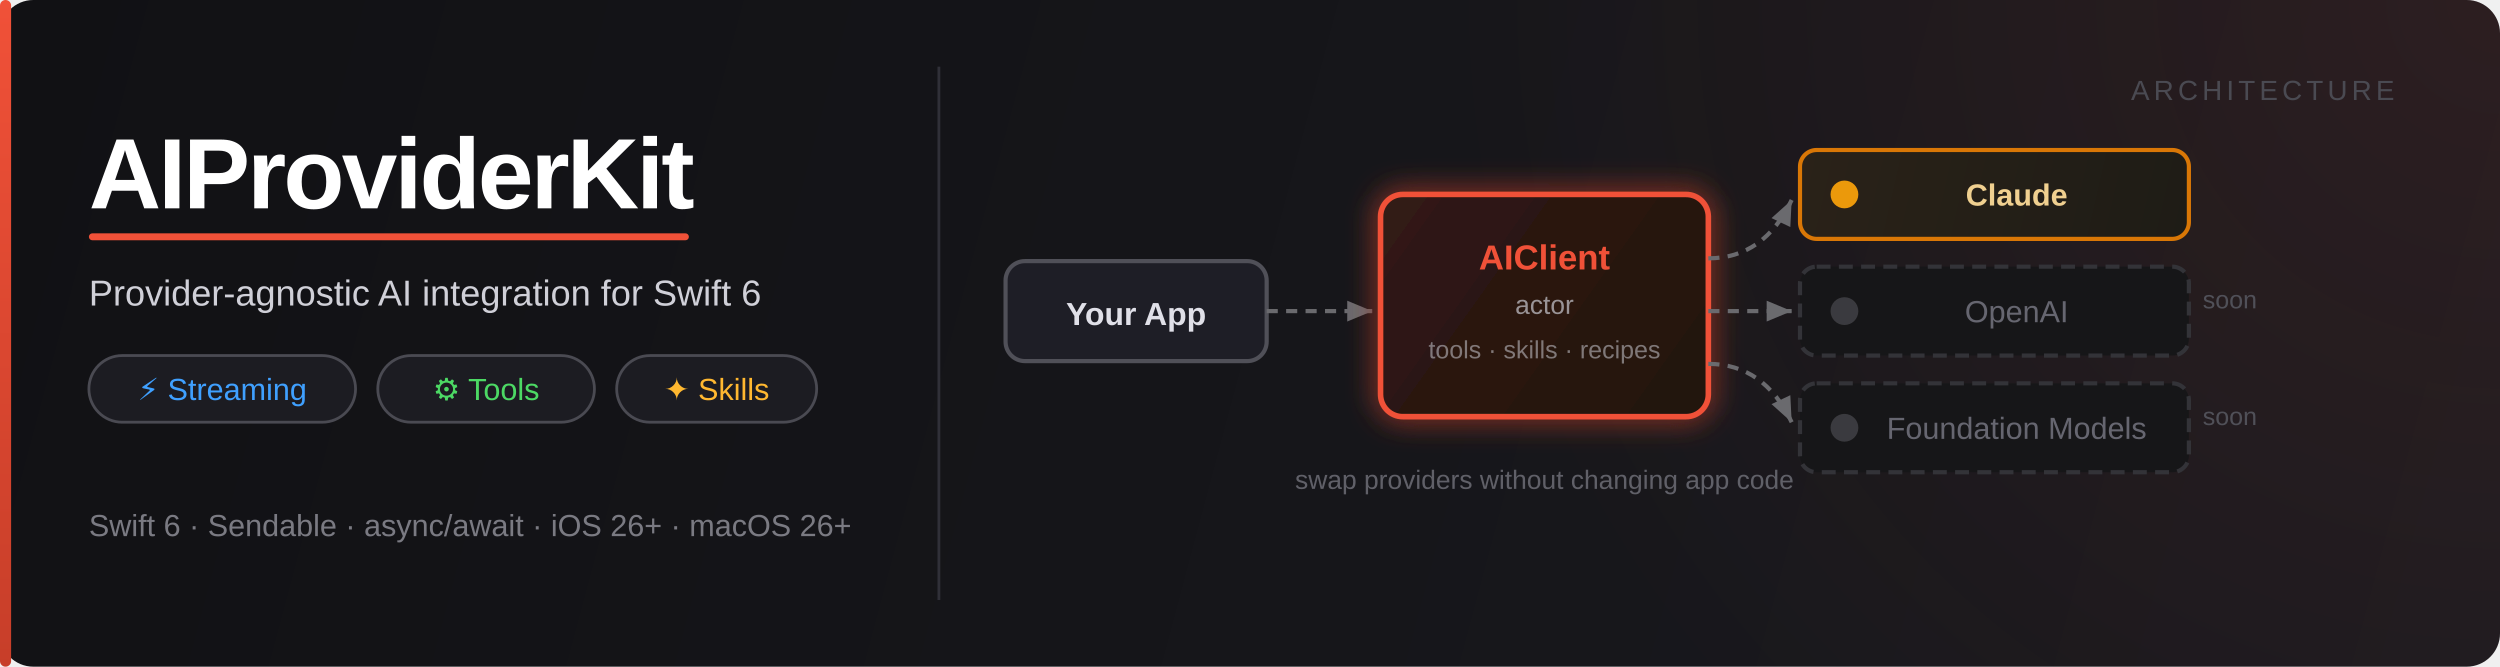
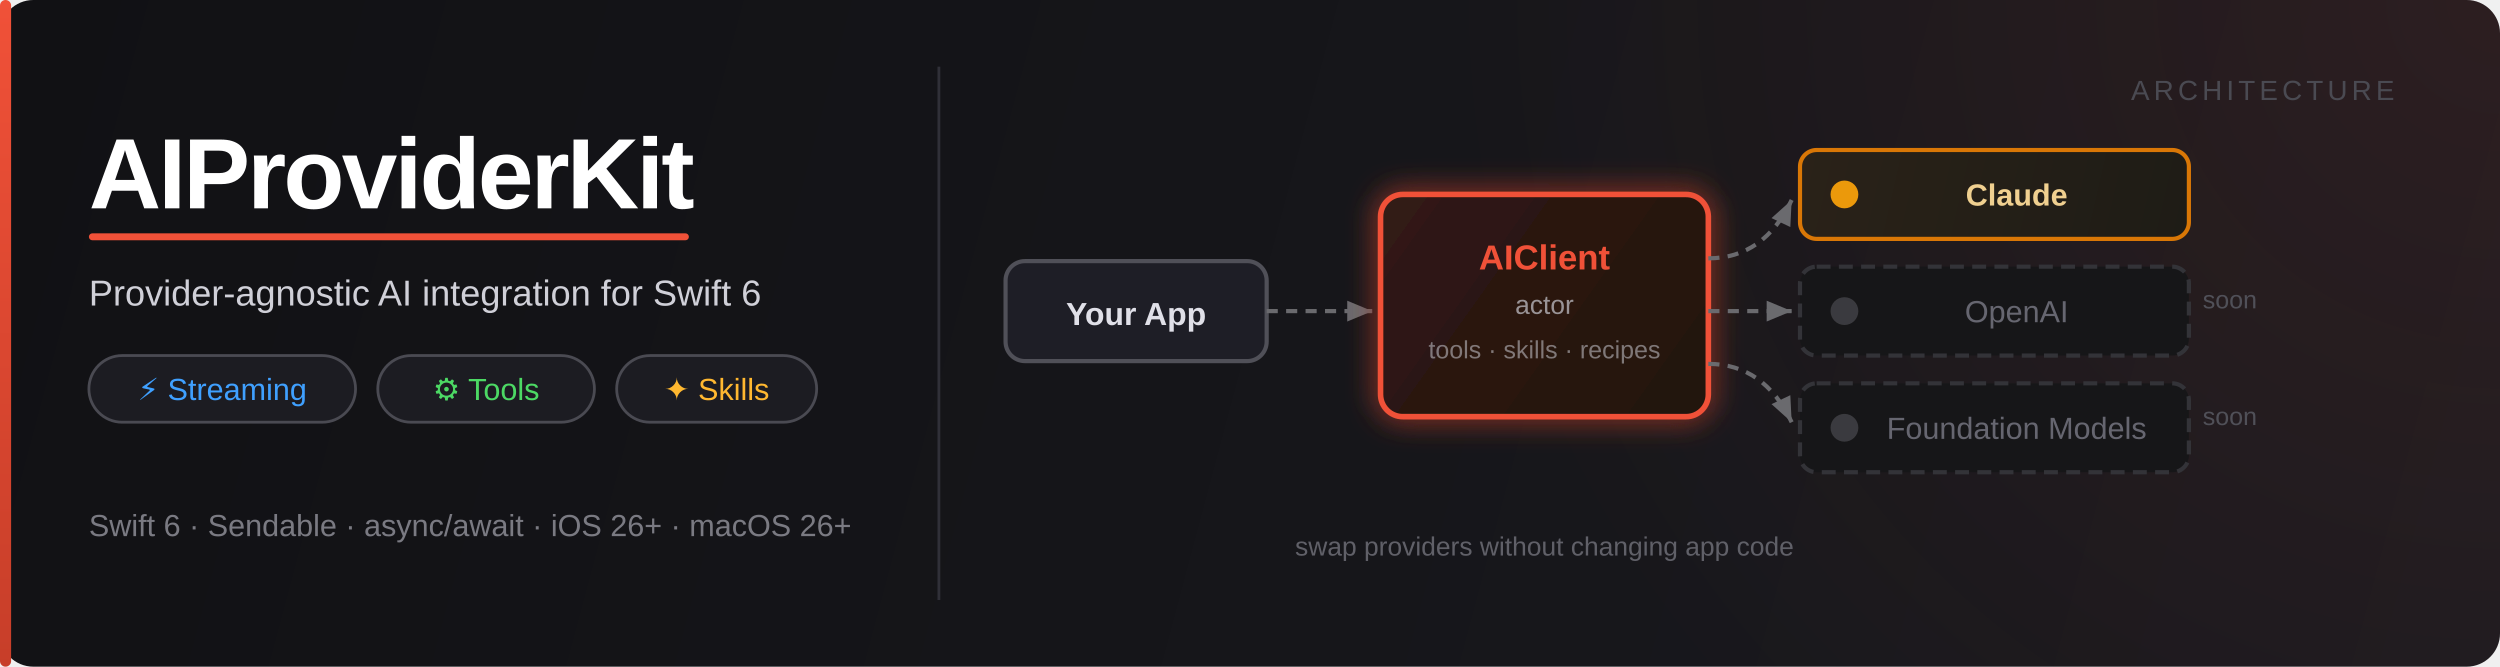
<svg xmlns="http://www.w3.org/2000/svg" width="900" height="240" viewBox="0 0 900 240" font-family="-apple-system, 'SF Pro Display', 'Helvetica Neue', Arial, sans-serif">
  <defs>
    <linearGradient id="bg" x1="0" y1="0" x2="900" y2="240" gradientUnits="userSpaceOnUse">
      <stop offset="0%" stop-color="#111114" />
      <stop offset="100%" stop-color="#1A1A1F" />
    </linearGradient>
    <linearGradient id="accentBar" x1="0" y1="0" x2="0" y2="240" gradientUnits="userSpaceOnUse">
      <stop offset="0%" stop-color="#F05138" />
      <stop offset="100%" stop-color="#C73E29" />
    </linearGradient>
    <linearGradient id="clientFill" x1="495" y1="66" x2="613" y2="150" gradientUnits="userSpaceOnUse">
      <stop offset="0%" stop-color="#321A13" />
      <stop offset="100%" stop-color="#22160F" />
    </linearGradient>
    <linearGradient id="claudeFill" x1="648" y1="54" x2="788" y2="86" gradientUnits="userSpaceOnUse">
      <stop offset="0%" stop-color="#2A2218" />
      <stop offset="100%" stop-color="#1E1C16" />
    </linearGradient>
    <filter id="softGlow" x="-30%" y="-30%" width="160%" height="160%">
      <feGaussianBlur stdDeviation="5" result="blur" />
      <feMerge>
        <feMergeNode in="blur" />
        <feMergeNode in="SourceGraphic" />
      </feMerge>
    </filter>
    <marker id="arr" markerWidth="7" markerHeight="7" refX="6" refY="3.5" orient="auto">
      <path d="M0,1 L6,3.5 L0,6 Z" fill="#6A6A6E" />
    </marker>
  </defs>
  <rect width="900" height="240" fill="url(#bg)" rx="12" />
  <radialGradient id="cornerGlow" cx="900" cy="0" r="380" gradientUnits="userSpaceOnUse">
    <stop offset="0%" stop-color="#F05138" stop-opacity="0.09" />
    <stop offset="100%" stop-color="#F05138" stop-opacity="0" />
  </radialGradient>
  <rect width="900" height="240" fill="url(#cornerGlow)" rx="12" />
  <rect x="0" y="0" width="4" height="240" fill="url(#accentBar)" rx="2" />
  <text x="32" y="75" fill="#FFFFFF" font-size="36" font-weight="700" letter-spacing="-1">AIProviderKit</text>
  <rect x="32" y="84" width="216" height="2.5" fill="#F05138" rx="1.25" />
  <text x="32" y="110" fill="#D0D0D8" font-size="13">Provider-agnostic AI integration for Swift 6</text>
  <rect x="32" y="128" width="96" height="24" rx="12" fill="#1C1C22" stroke="#4A4A52" stroke-width="1" />
  <text x="80" y="144" fill="#3FA0FF" font-size="11" font-weight="500" text-anchor="middle">⚡ Streaming</text>
  <rect x="136" y="128" width="78" height="24" rx="12" fill="#1C1C22" stroke="#4A4A52" stroke-width="1" />
  <text x="175" y="144" fill="#4CD964" font-size="11" font-weight="500" text-anchor="middle">⚙ Tools</text>
  <rect x="222" y="128" width="72" height="24" rx="12" fill="#1C1C22" stroke="#4A4A52" stroke-width="1" />
  <text x="258" y="144" fill="#FFB830" font-size="11" font-weight="500" text-anchor="middle">✦ Skills</text>
  <text x="32" y="193" fill="#7A7A82" font-size="11">Swift 6  ·  Sendable  ·  async/await  ·  iOS 26+  ·  macOS 26+</text>
  <line x1="338" y1="24" x2="338" y2="216" stroke="#303038" stroke-width="1" />
  <text x="862" y="36" fill="#4A4A52" font-size="10" text-anchor="end" letter-spacing="1.5">ARCHITECTURE</text>
  <rect x="362" y="94" width="94" height="36" rx="7" fill="#1E1E26" stroke="#505058" stroke-width="1.5" />
  <text x="409" y="117" fill="#E0E0E8" font-size="11.5" font-weight="600" text-anchor="middle">Your App</text>
  <line x1="456" y1="112" x2="494" y2="112" stroke="#6A6A6E" stroke-width="1.5" marker-end="url(#arr)" stroke-dasharray="4 3" />
  <rect x="497" y="70" width="118" height="80" rx="8" fill="url(#clientFill)" stroke="#F05138" stroke-width="2" filter="url(#softGlow)" />
  <text x="556" y="97" fill="#F05138" font-size="12.5" font-weight="700" text-anchor="middle">AIClient</text>
  <text x="556" y="113" fill="#C8C8D0" font-size="9.5" text-anchor="middle" opacity="0.70">actor</text>
  <text x="556" y="129" fill="#C8C8D0" font-size="9" text-anchor="middle" opacity="0.55">tools · skills · recipes</text>
  <path d="M 615 93 Q 635 93 645 72" stroke="#6A6A6E" stroke-width="1.5" fill="none" stroke-dasharray="4 3" marker-end="url(#arr)" />
  <line x1="615" y1="112" x2="645" y2="112" stroke="#6A6A6E" stroke-width="1.5" stroke-dasharray="4 3" marker-end="url(#arr)" />
  <path d="M 615 131 Q 635 131 645 152" stroke="#6A6A6E" stroke-width="1.5" fill="none" stroke-dasharray="4 3" marker-end="url(#arr)" />
  <rect x="648" y="54" width="140" height="32" rx="6" fill="url(#claudeFill)" stroke="#D97706" stroke-width="1.5" />
  <circle cx="664" cy="70" r="5" fill="#F59E0B" opacity="0.95" />
  <text x="726" y="74" fill="#F0D090" font-size="11" font-weight="600" text-anchor="middle">Claude</text>
  <rect x="648" y="96" width="140" height="32" rx="6" fill="#161618" stroke="#333338" stroke-width="1.5" stroke-dasharray="5 3" />
  <circle cx="664" cy="112" r="5" fill="#444448" opacity="0.8" />
  <text x="726" y="116" fill="#666670" font-size="11" text-anchor="middle">OpenAI</text>
  <rect x="648" y="138" width="140" height="32" rx="6" fill="#161618" stroke="#333338" stroke-width="1.5" stroke-dasharray="5 3" />
  <circle cx="664" cy="154" r="5" fill="#444448" opacity="0.8" />
  <text x="726" y="158" fill="#666670" font-size="11" text-anchor="middle">Foundation Models</text>
  <text x="793" y="111" fill="#505058" font-size="9" text-anchor="start">soon</text>
  <text x="793" y="153" fill="#505058" font-size="9" text-anchor="start">soon</text>
-   <text x="556" y="176" fill="#606068" font-size="9.5" text-anchor="middle">swap providers without changing app code</text>
+   <text x="556" y="200" fill="#606068" font-size="9.5" text-anchor="middle">swap providers without changing app code</text>
</svg>
